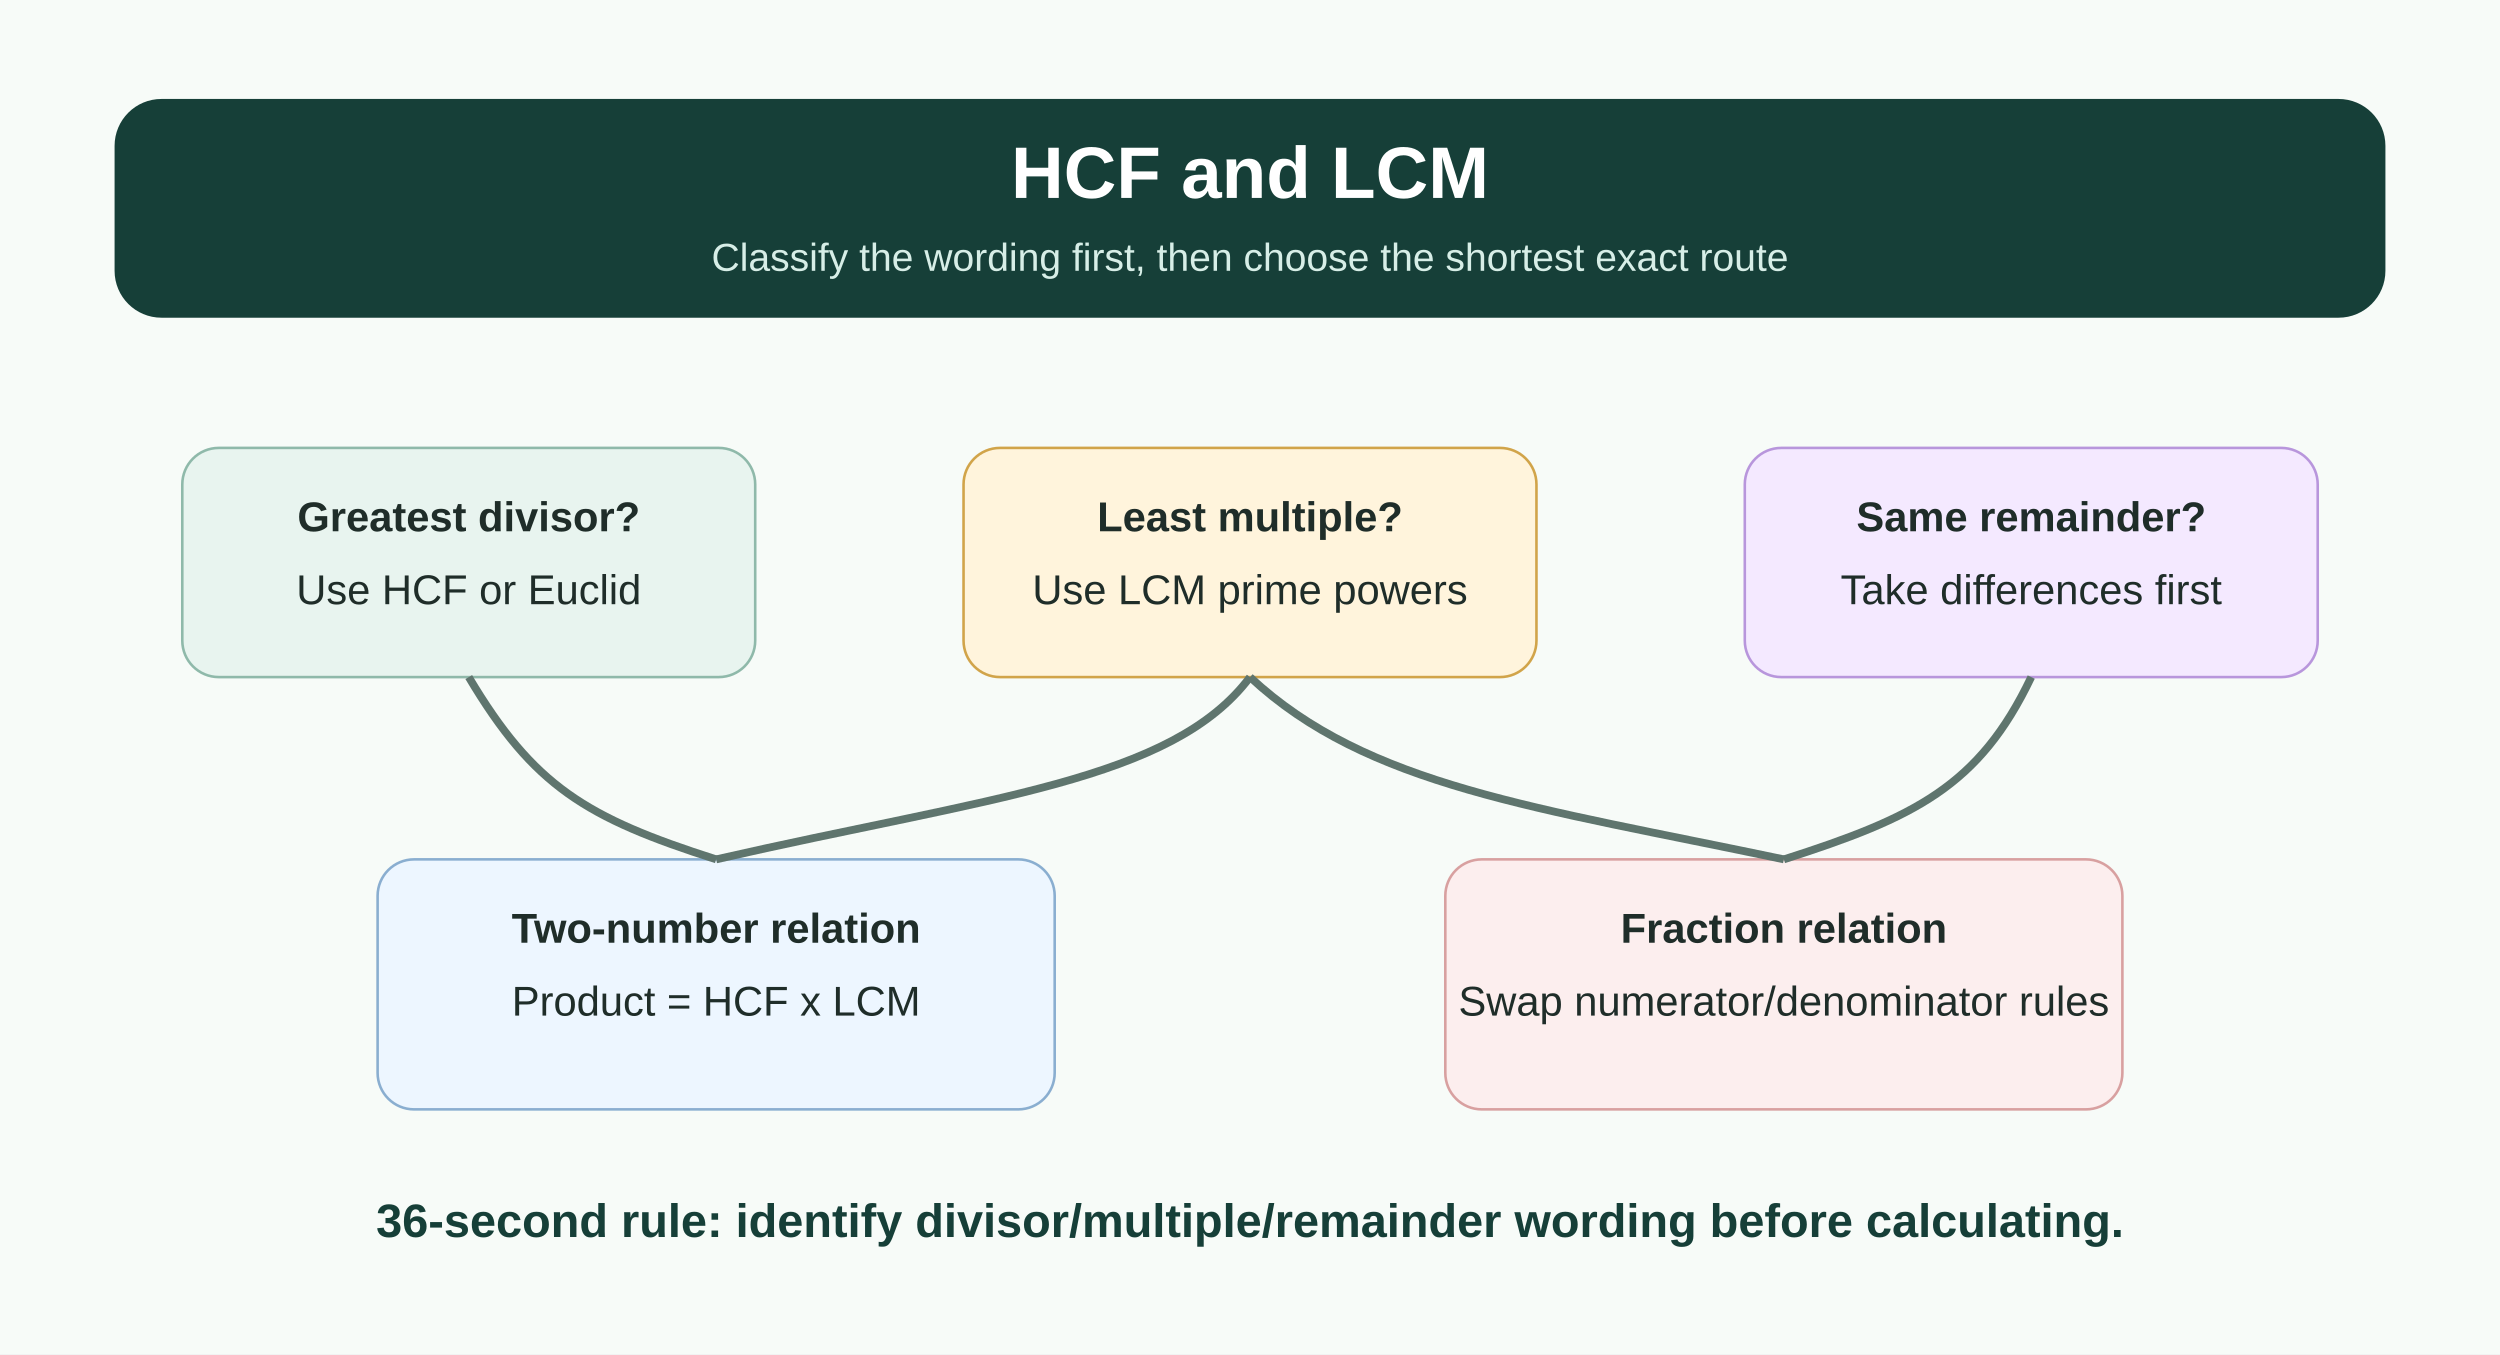
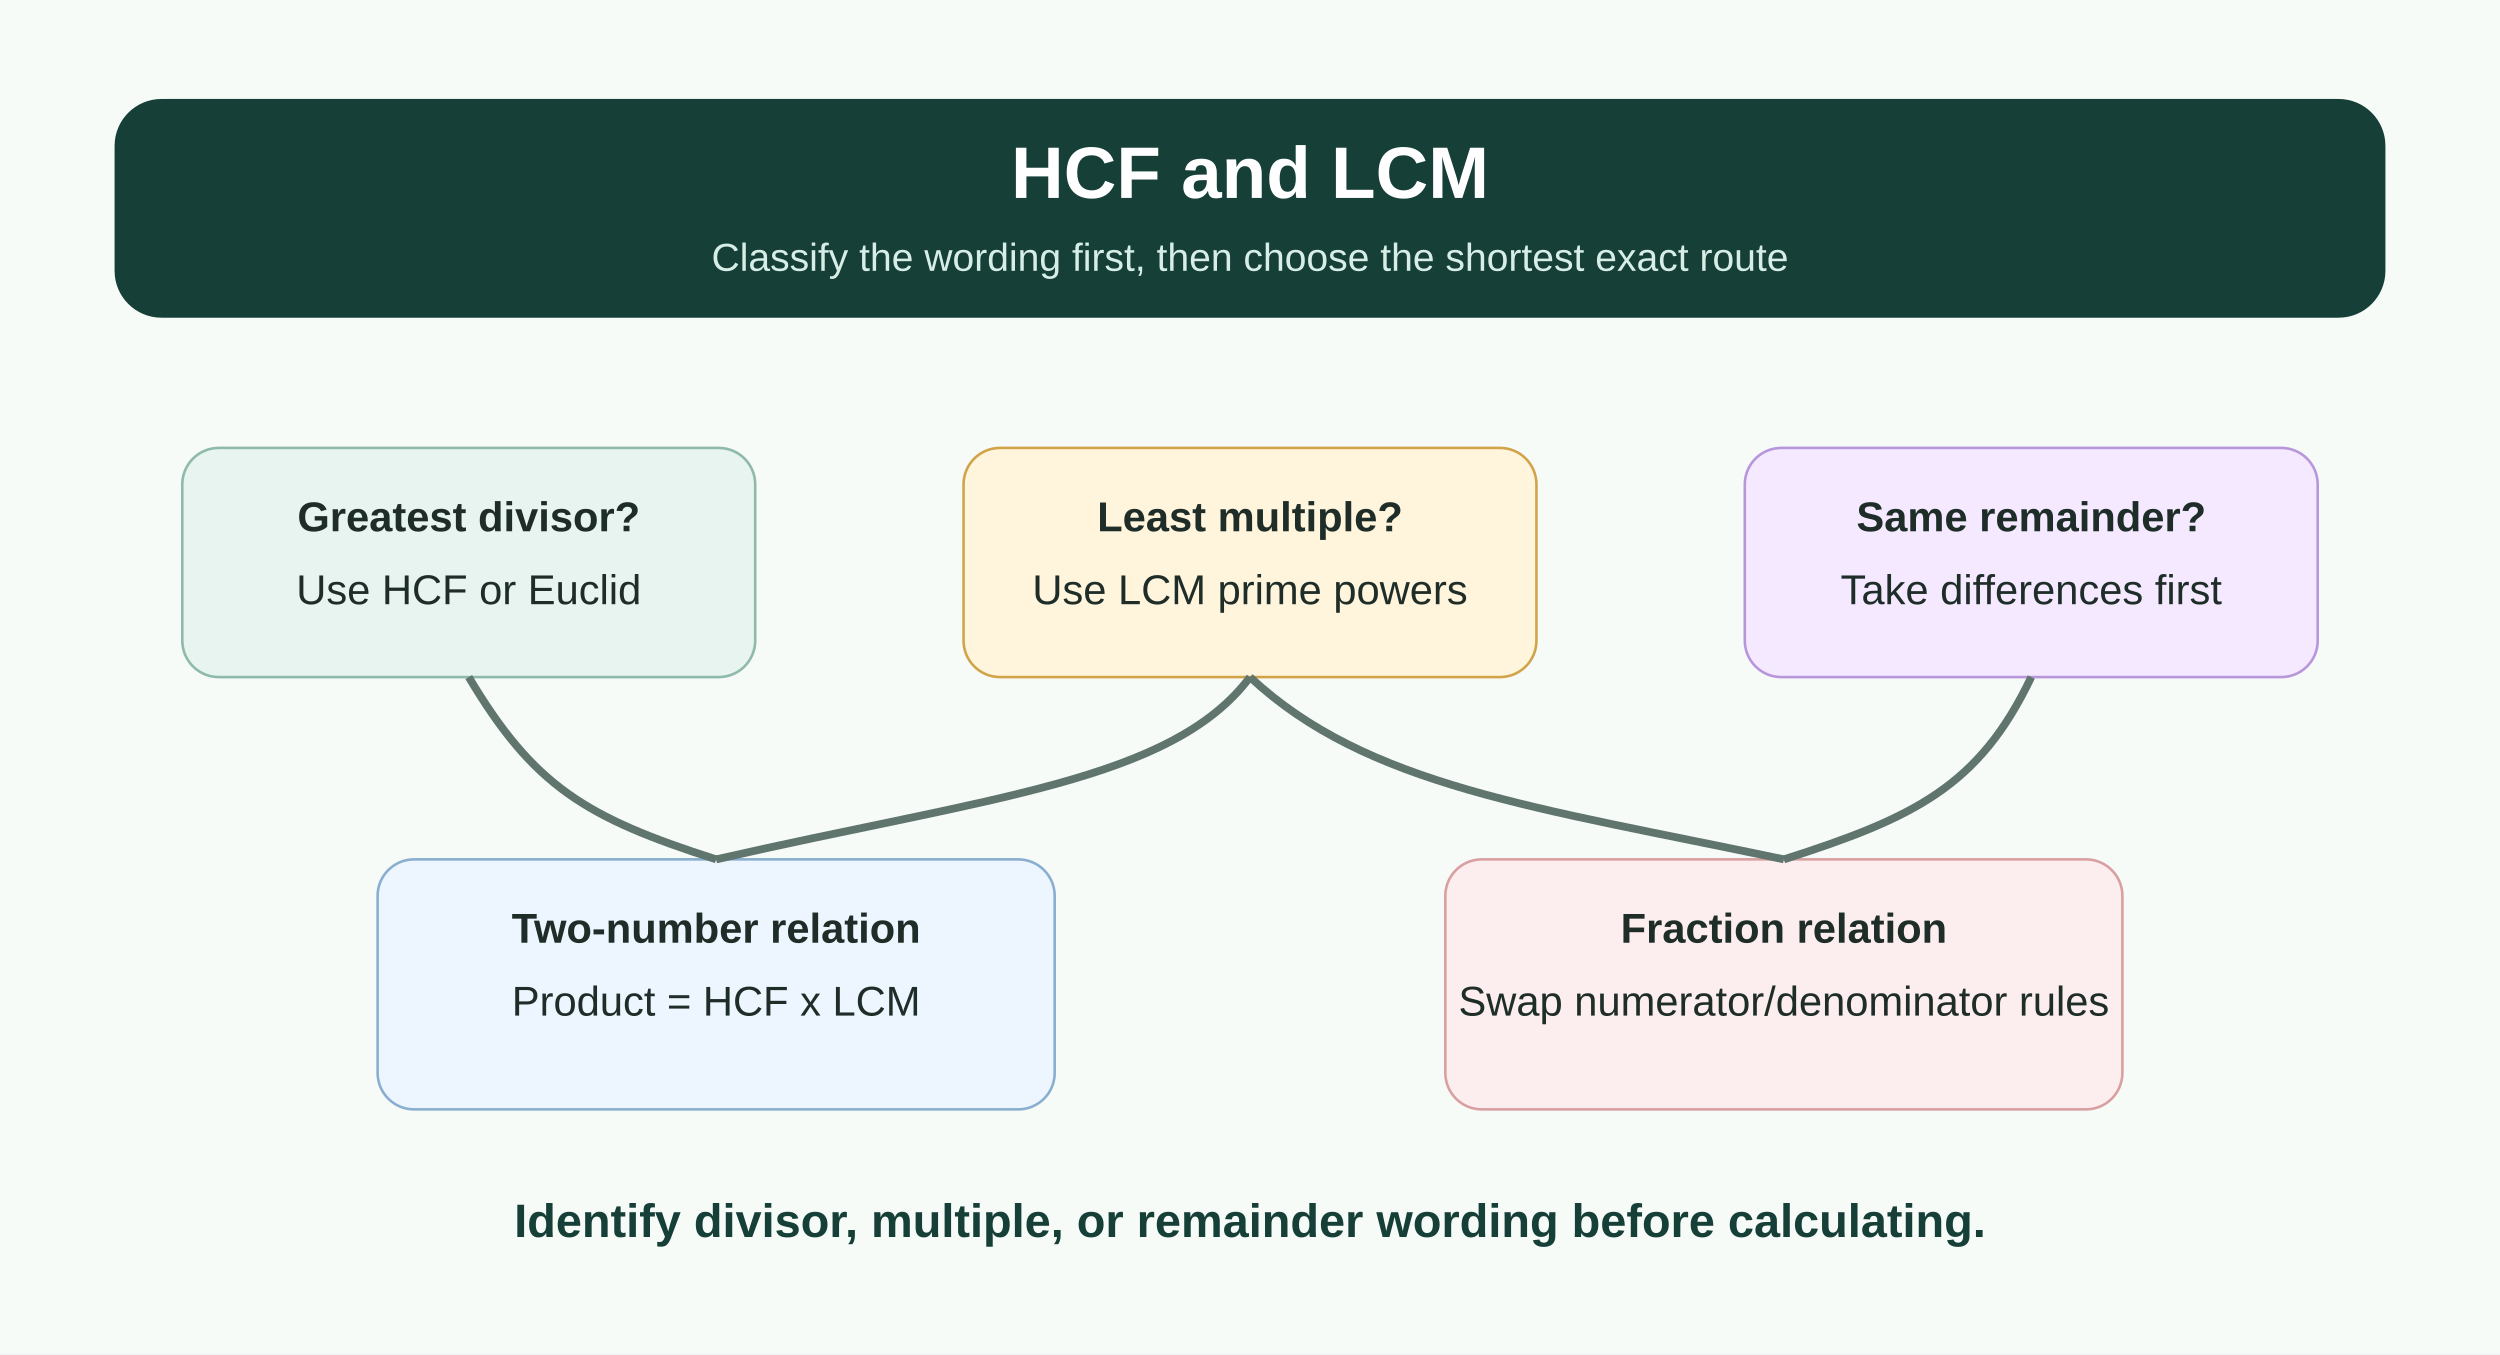
<svg xmlns="http://www.w3.org/2000/svg" width="960" height="520" viewBox="0 0 960 520" role="img" aria-labelledby="title desc">
  <rect width="960" height="520" fill="#f7fbf8" />
  <rect x="44" y="38" width="872" height="84" rx="18" fill="#163f38" />
  <text x="480" y="76" text-anchor="middle" font-family="Arial, sans-serif" font-size="28" font-weight="700" fill="#ffffff">HCF and LCM</text>
  <text x="480" y="104" text-anchor="middle" font-family="Arial, sans-serif" font-size="15" fill="#d7eee7">Classify the wording first, then choose the shortest exact route</text>
  <g font-family="Arial, sans-serif" font-size="16" fill="#1f2d29">
    <rect x="70" y="172" width="220" height="88" rx="14" fill="#e8f4ef" stroke="#8fb9aa" />
    <text x="180" y="204" text-anchor="middle" font-weight="700">Greatest divisor?</text>
    <text x="180" y="232" text-anchor="middle">Use HCF or Euclid</text>
    <rect x="370" y="172" width="220" height="88" rx="14" fill="#fff4dc" stroke="#d1a44a" />
    <text x="480" y="204" text-anchor="middle" font-weight="700">Least multiple?</text>
    <text x="480" y="232" text-anchor="middle">Use LCM prime powers</text>
    <rect x="670" y="172" width="220" height="88" rx="14" fill="#f4e9ff" stroke="#b896dc" />
    <text x="780" y="204" text-anchor="middle" font-weight="700">Same remainder?</text>
    <text x="780" y="232" text-anchor="middle">Take differences first</text>
    <rect x="145" y="330" width="260" height="96" rx="14" fill="#edf6ff" stroke="#8aaed0" />
    <text x="275" y="362" text-anchor="middle" font-weight="700">Two-number relation</text>
    <text x="275" y="390" text-anchor="middle">Product = HCF x LCM</text>
    <rect x="555" y="330" width="260" height="96" rx="14" fill="#fceeee" stroke="#d8a0a0" />
    <text x="685" y="362" text-anchor="middle" font-weight="700">Fraction relation</text>
    <text x="685" y="390" text-anchor="middle">Swap numerator/denominator rules</text>
  </g>
  <g stroke="#5f756e" stroke-width="3" fill="none">
    <path d="M180 260 C205 302 225 314 275 330" />
    <path d="M480 260 C450 300 380 306 275 330" />
    <path d="M480 260 C525 302 590 310 685 330" />
    <path d="M780 260 C760 302 735 314 685 330" />
  </g>
-   <text x="480" y="475" text-anchor="middle" font-family="Arial, sans-serif" font-size="18" font-weight="700" fill="#163f38">36-second rule: identify divisor/multiple/remainder wording before calculating.</text>
+   <text x="480" y="475" text-anchor="middle" font-family="Arial, sans-serif" font-size="18" font-weight="700" fill="#163f38">Identify divisor, multiple, or remainder wording before calculating.</text>
</svg>
